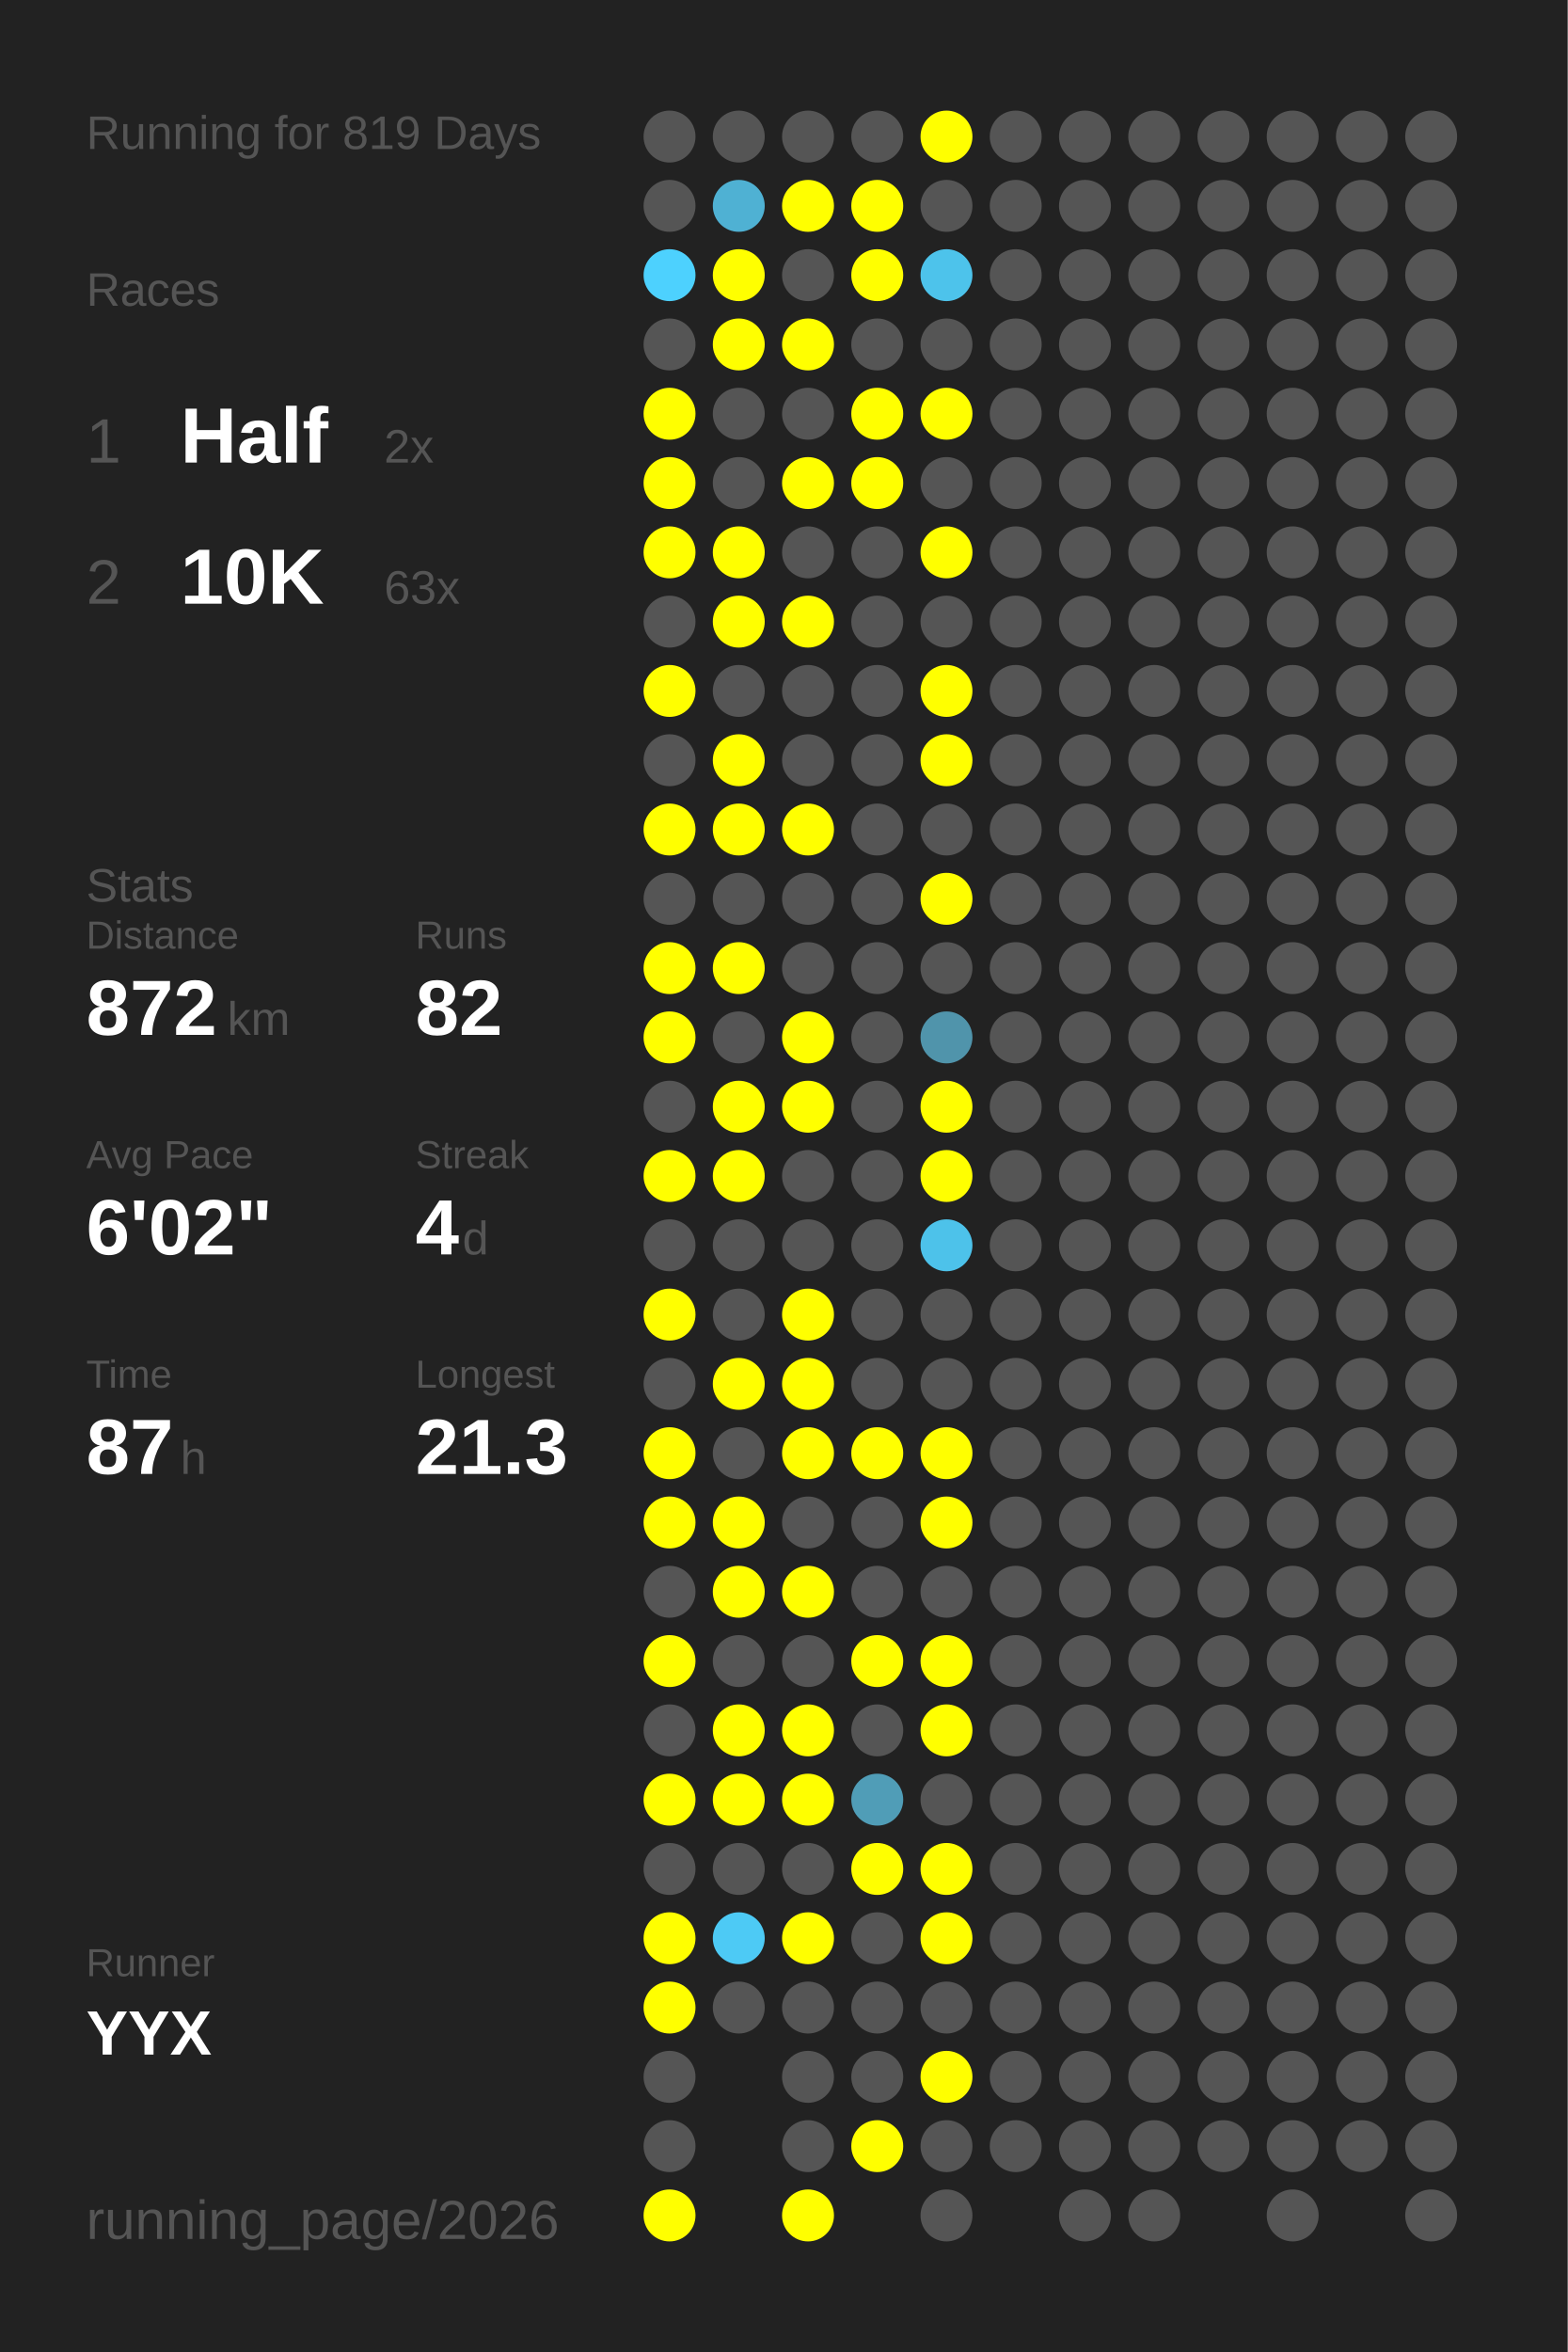
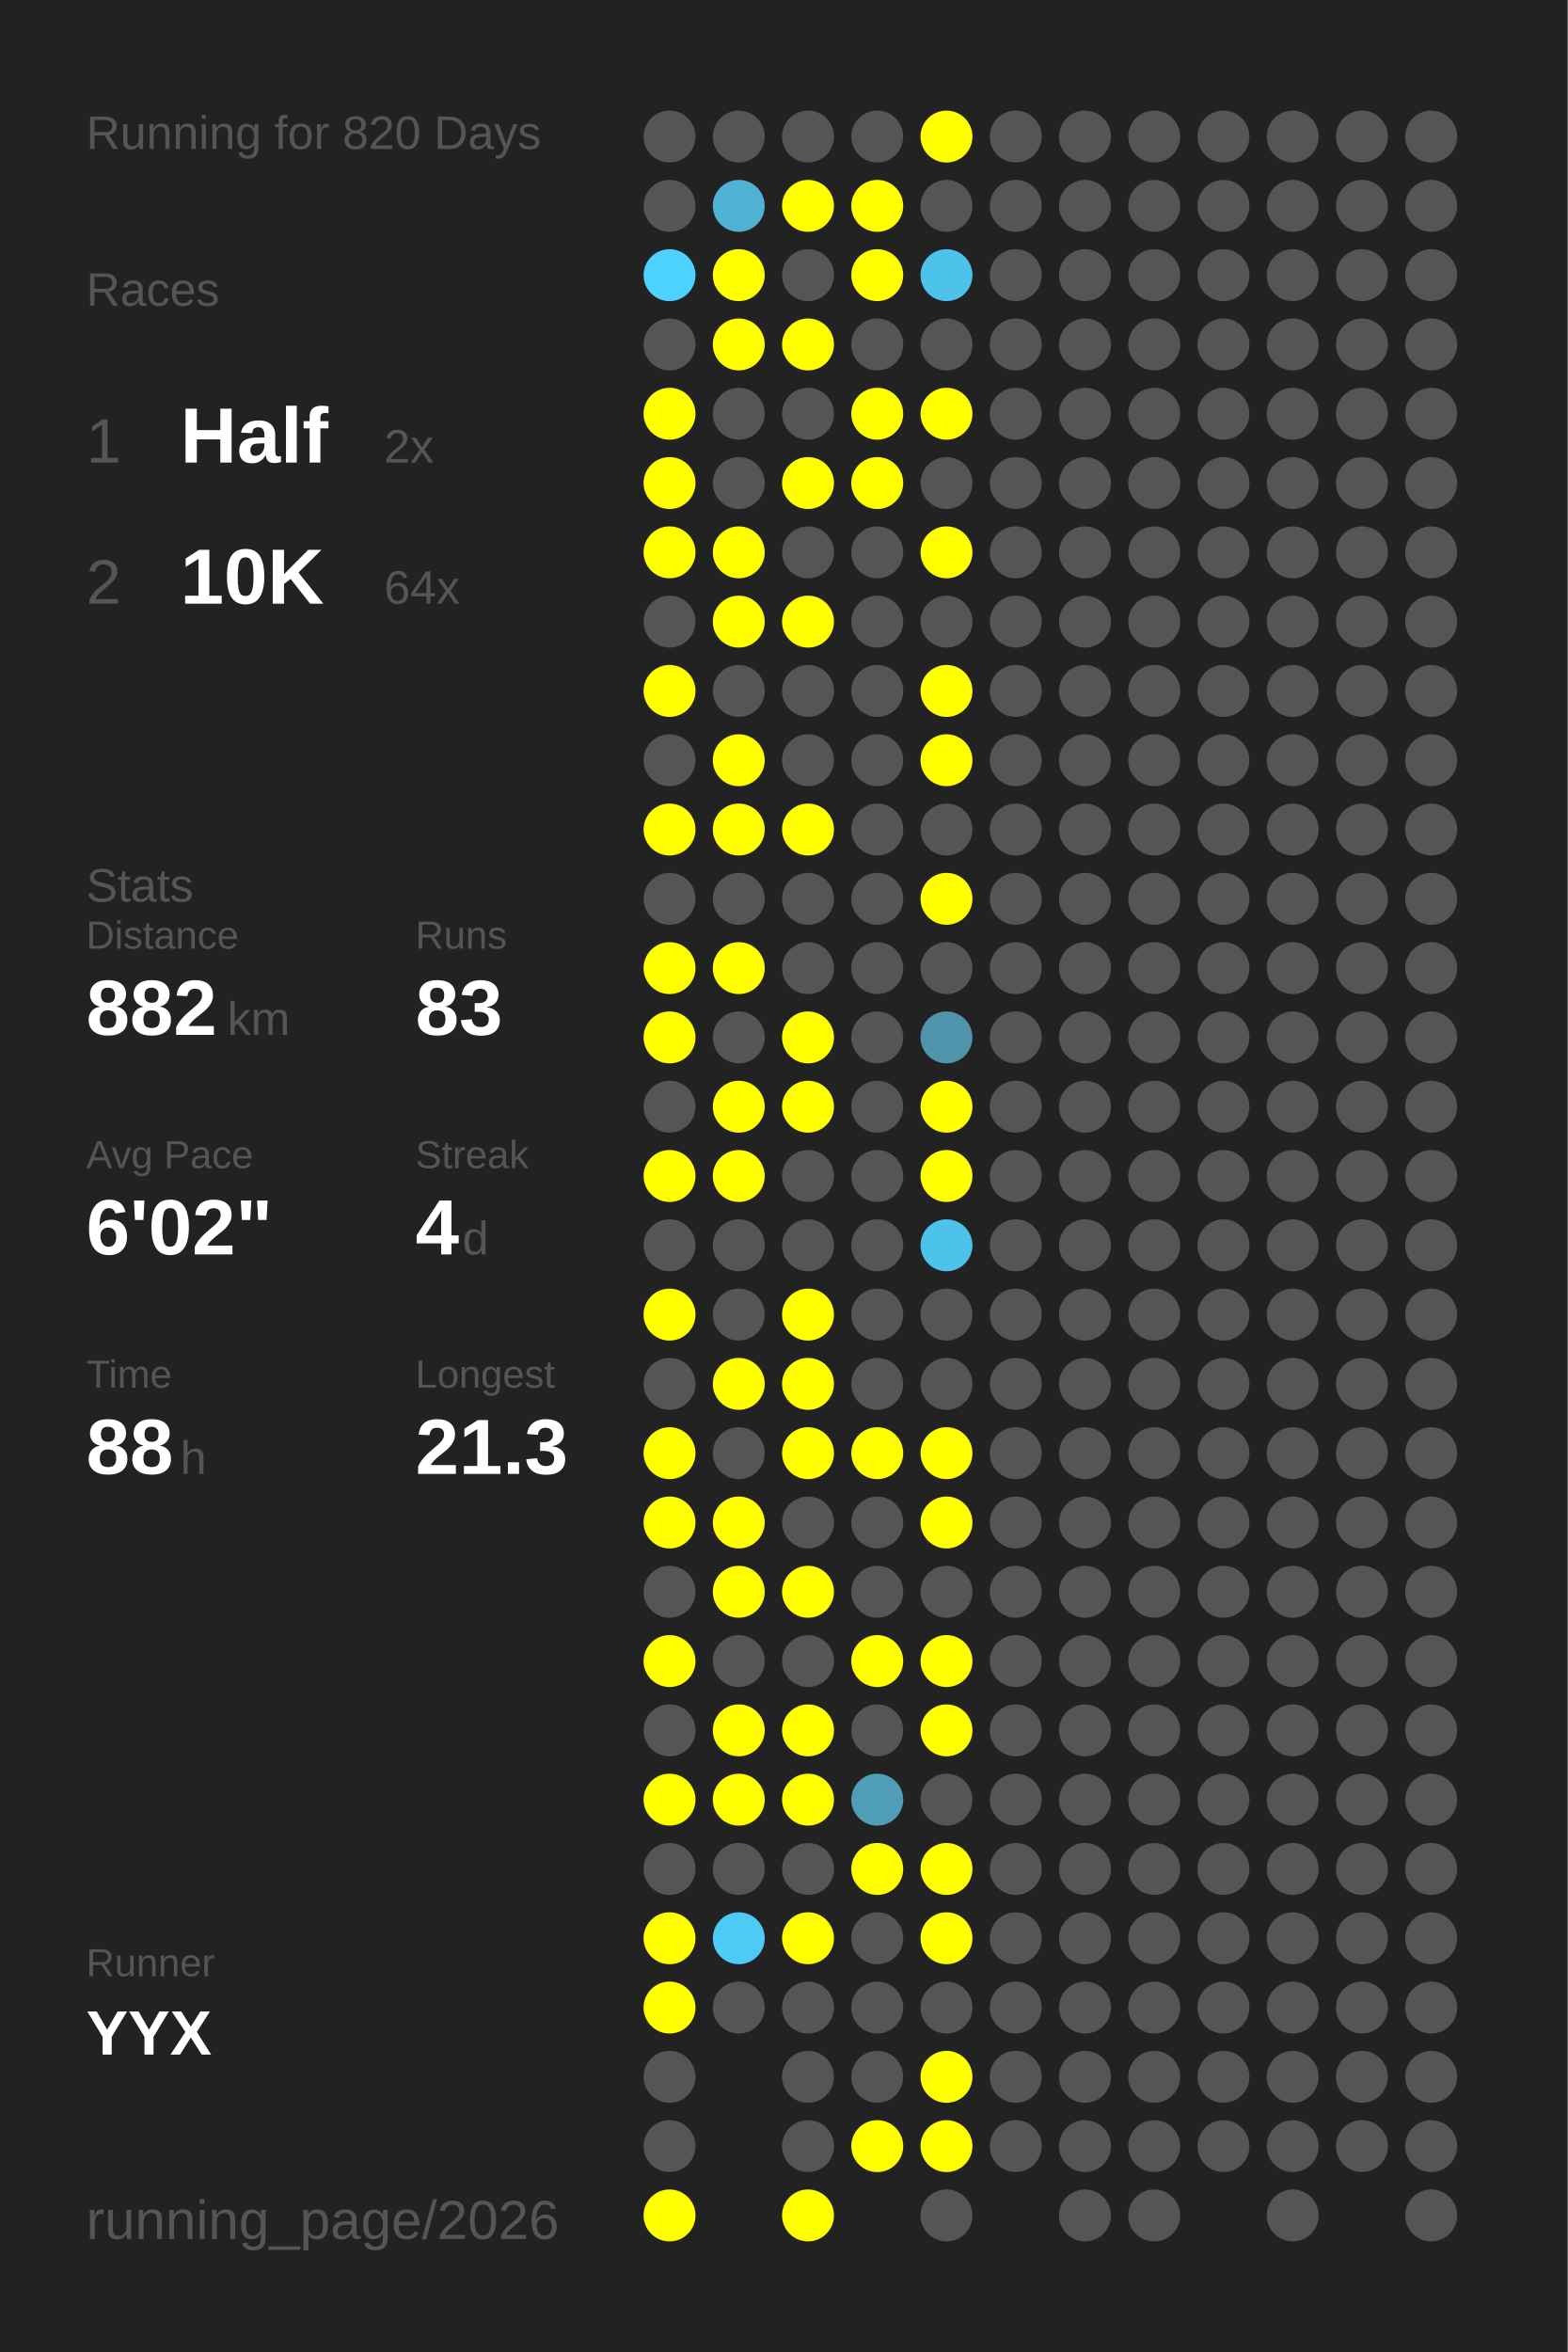
<svg xmlns="http://www.w3.org/2000/svg" baseProfile="full" height="300mm" version="1.1" viewBox="0,0,200,300" width="200mm">
  <defs />
  <rect fill="#222222" height="300" width="200" x="0" y="0" />
-   <text fill="#555555" style="font-size:6px; font-family:Arial;" x="11" y="19">Running for 819 Days</text>
+   <text fill="#555555" style="font-size:6px; font-family:Arial;" x="11" y="19">Running for 820 Days</text>
  <text fill="#555555" style="font-size:6px; font-family:Arial;" x="11" y="39">Races</text>
  <text fill="#555555" style="font-size:8px; font-family:Arial;" x="11" y="59">1</text>
  <text fill="#FFFFFF" style="font-size:10px; font-family:Arial; font-weight:bold;" x="23" y="59">Half</text>
  <text fill="#555555" style="font-size:6px; font-family:Arial;" x="49" y="59">2x</text>
  <text fill="#555555" style="font-size:8px; font-family:Arial;" x="11" y="77">2</text>
  <text fill="#FFFFFF" style="font-size:10px; font-family:Arial; font-weight:bold;" x="23" y="77">10K</text>
-   <text fill="#555555" style="font-size:6px; font-family:Arial;" x="49" y="77">63x</text>
+   <text fill="#555555" style="font-size:6px; font-family:Arial;" x="49" y="77">64x</text>
  <text fill="#555555" style="font-size:6px; font-family:Arial;" x="11" y="115">Stats</text>
  <text fill="#555555" style="font-size:5px; font-family:Arial;" x="11" y="121">Distance</text>
-   <text fill="#FFFFFF" style="font-size:10px; font-family:Arial; font-weight:bold;" x="11" y="132">872</text>
+   <text fill="#FFFFFF" style="font-size:10px; font-family:Arial; font-weight:bold;" x="11" y="132">882</text>
  <text fill="#555555" style="font-size:6px; font-family:Arial;" x="29" y="132">km</text>
  <text fill="#555555" style="font-size:5px; font-family:Arial;" x="53" y="121">Runs</text>
-   <text fill="#FFFFFF" style="font-size:10px; font-family:Arial; font-weight:bold;" x="53" y="132">82</text>
+   <text fill="#FFFFFF" style="font-size:10px; font-family:Arial; font-weight:bold;" x="53" y="132">83</text>
  <text fill="#555555" style="font-size:5px; font-family:Arial;" x="11" y="149">Avg Pace</text>
  <text fill="#FFFFFF" style="font-size:10px; font-family:Arial; font-weight:bold;" x="11" y="160">6'02"</text>
  <text fill="#555555" style="font-size:5px; font-family:Arial;" x="53" y="149">Streak</text>
  <text fill="#FFFFFF" style="font-size:10px; font-family:Arial; font-weight:bold;" x="53" y="160">4</text>
  <text fill="#555555" style="font-size:6px; font-family:Arial;" x="59" y="160">d</text>
  <text fill="#555555" style="font-size:5px; font-family:Arial;" x="11" y="177">Time</text>
-   <text fill="#FFFFFF" style="font-size:10px; font-family:Arial; font-weight:bold;" x="11" y="188">87</text>
+   <text fill="#FFFFFF" style="font-size:10px; font-family:Arial; font-weight:bold;" x="11" y="188">88</text>
  <text fill="#555555" style="font-size:6px; font-family:Arial;" x="23" y="188">h</text>
  <text fill="#555555" style="font-size:5px; font-family:Arial;" x="53" y="177">Longest</text>
  <text fill="#FFFFFF" style="font-size:10px; font-family:Arial; font-weight:bold;" x="53" y="188">21.3</text>
  <text fill="#555555" style="font-size:5px; font-family:Arial;" x="11" y="252.065">Runner</text>
  <text fill="#FFFFFF" style="font-size:8px; font-family:Arial; font-weight:bold;" x="11" y="262.065">YYX</text>
  <text fill="#555555" style="font-size:7px; font-family:Arial;" x="11" y="285.581">running_page/2026</text>
  <circle cx="85.417" cy="17.419" fill="#555555" r="3.312" />
  <circle cx="85.417" cy="26.258" fill="#555555" r="3.312" />
  <circle cx="85.417" cy="35.097" fill="#4dd1fe" r="3.312" />
  <circle cx="85.417" cy="43.935" fill="#555555" r="3.312" />
  <circle cx="85.417" cy="52.774" fill="#FFFF00" r="3.312" />
  <circle cx="85.417" cy="61.613" fill="#FFFF00" r="3.312" />
  <circle cx="85.417" cy="70.452" fill="#FFFF00" r="3.312" />
  <circle cx="85.417" cy="79.29" fill="#555555" r="3.312" />
  <circle cx="85.417" cy="88.129" fill="#FFFF00" r="3.312" />
  <circle cx="85.417" cy="96.968" fill="#555555" r="3.312" />
  <circle cx="85.417" cy="105.806" fill="#FFFF00" r="3.312" />
  <circle cx="85.417" cy="114.645" fill="#555555" r="3.312" />
  <circle cx="85.417" cy="123.484" fill="#FFFF00" r="3.312" />
  <circle cx="85.417" cy="132.323" fill="#FFFF00" r="3.312" />
  <circle cx="85.417" cy="141.161" fill="#555555" r="3.312" />
  <circle cx="85.417" cy="150" fill="#FFFF00" r="3.312" />
  <circle cx="85.417" cy="158.839" fill="#555555" r="3.312" />
  <circle cx="85.417" cy="167.677" fill="#FFFF00" r="3.312" />
  <circle cx="85.417" cy="176.516" fill="#555555" r="3.312" />
  <circle cx="85.417" cy="185.355" fill="#FFFF00" r="3.312" />
  <circle cx="85.417" cy="194.194" fill="#FFFF00" r="3.312" />
  <circle cx="85.417" cy="203.032" fill="#555555" r="3.312" />
  <circle cx="85.417" cy="211.871" fill="#FFFF00" r="3.312" />
  <circle cx="85.417" cy="220.71" fill="#555555" r="3.312" />
  <circle cx="85.417" cy="229.548" fill="#FFFF00" r="3.312" />
  <circle cx="85.417" cy="238.387" fill="#555555" r="3.312" />
  <circle cx="85.417" cy="247.226" fill="#FFFF00" r="3.312" />
  <circle cx="85.417" cy="256.065" fill="#FFFF00" r="3.312" />
  <circle cx="85.417" cy="264.903" fill="#555555" r="3.312" />
  <circle cx="85.417" cy="273.742" fill="#555555" r="3.312" />
  <circle cx="85.417" cy="282.581" fill="#FFFF00" r="3.312" />
  <circle cx="94.25" cy="17.419" fill="#555555" r="3.312" />
  <circle cx="94.25" cy="26.258" fill="#4fb1d3" r="3.312" />
  <circle cx="94.25" cy="35.097" fill="#FFFF00" r="3.312" />
  <circle cx="94.25" cy="43.935" fill="#FFFF00" r="3.312" />
  <circle cx="94.25" cy="52.774" fill="#555555" r="3.312" />
  <circle cx="94.25" cy="61.613" fill="#555555" r="3.312" />
  <circle cx="94.25" cy="70.452" fill="#FFFF00" r="3.312" />
  <circle cx="94.25" cy="79.29" fill="#FFFF00" r="3.312" />
  <circle cx="94.25" cy="88.129" fill="#555555" r="3.312" />
  <circle cx="94.25" cy="96.968" fill="#FFFF00" r="3.312" />
  <circle cx="94.25" cy="105.806" fill="#FFFF00" r="3.312" />
  <circle cx="94.25" cy="114.645" fill="#555555" r="3.312" />
  <circle cx="94.25" cy="123.484" fill="#FFFF00" r="3.312" />
  <circle cx="94.25" cy="132.323" fill="#555555" r="3.312" />
  <circle cx="94.25" cy="141.161" fill="#FFFF00" r="3.312" />
  <circle cx="94.25" cy="150" fill="#FFFF00" r="3.312" />
  <circle cx="94.25" cy="158.839" fill="#555555" r="3.312" />
  <circle cx="94.25" cy="167.677" fill="#555555" r="3.312" />
  <circle cx="94.25" cy="176.516" fill="#FFFF00" r="3.312" />
  <circle cx="94.25" cy="185.355" fill="#555555" r="3.312" />
  <circle cx="94.25" cy="194.194" fill="#FFFF00" r="3.312" />
  <circle cx="94.25" cy="203.032" fill="#FFFF00" r="3.312" />
  <circle cx="94.25" cy="211.871" fill="#555555" r="3.312" />
  <circle cx="94.25" cy="220.71" fill="#FFFF00" r="3.312" />
  <circle cx="94.25" cy="229.548" fill="#FFFF00" r="3.312" />
  <circle cx="94.25" cy="238.387" fill="#555555" r="3.312" />
  <circle cx="94.25" cy="247.226" fill="#4dcaf5" r="3.312" />
  <circle cx="94.25" cy="256.065" fill="#555555" r="3.312" />
  <circle cx="103.083" cy="17.419" fill="#555555" r="3.312" />
  <circle cx="103.083" cy="26.258" fill="#FFFF00" r="3.312" />
  <circle cx="103.083" cy="35.097" fill="#555555" r="3.312" />
  <circle cx="103.083" cy="43.935" fill="#FFFF00" r="3.312" />
  <circle cx="103.083" cy="52.774" fill="#555555" r="3.312" />
  <circle cx="103.083" cy="61.613" fill="#FFFF00" r="3.312" />
  <circle cx="103.083" cy="70.452" fill="#555555" r="3.312" />
  <circle cx="103.083" cy="79.29" fill="#FFFF00" r="3.312" />
  <circle cx="103.083" cy="88.129" fill="#555555" r="3.312" />
  <circle cx="103.083" cy="96.968" fill="#555555" r="3.312" />
  <circle cx="103.083" cy="105.806" fill="#FFFF00" r="3.312" />
  <circle cx="103.083" cy="114.645" fill="#555555" r="3.312" />
  <circle cx="103.083" cy="123.484" fill="#555555" r="3.312" />
  <circle cx="103.083" cy="132.323" fill="#FFFF00" r="3.312" />
  <circle cx="103.083" cy="141.161" fill="#FFFF00" r="3.312" />
  <circle cx="103.083" cy="150" fill="#555555" r="3.312" />
  <circle cx="103.083" cy="158.839" fill="#555555" r="3.312" />
  <circle cx="103.083" cy="167.677" fill="#FFFF00" r="3.312" />
  <circle cx="103.083" cy="176.516" fill="#FFFF00" r="3.312" />
  <circle cx="103.083" cy="185.355" fill="#FFFF00" r="3.312" />
  <circle cx="103.083" cy="194.194" fill="#555555" r="3.312" />
  <circle cx="103.083" cy="203.032" fill="#FFFF00" r="3.312" />
  <circle cx="103.083" cy="211.871" fill="#555555" r="3.312" />
  <circle cx="103.083" cy="220.71" fill="#FFFF00" r="3.312" />
  <circle cx="103.083" cy="229.548" fill="#FFFF00" r="3.312" />
  <circle cx="103.083" cy="238.387" fill="#555555" r="3.312" />
  <circle cx="103.083" cy="247.226" fill="#FFFF00" r="3.312" />
  <circle cx="103.083" cy="256.065" fill="#555555" r="3.312" />
  <circle cx="103.083" cy="264.903" fill="#555555" r="3.312" />
  <circle cx="103.083" cy="273.742" fill="#555555" r="3.312" />
  <circle cx="103.083" cy="282.581" fill="#FFFF00" r="3.312" />
  <circle cx="111.917" cy="17.419" fill="#555555" r="3.312" />
  <circle cx="111.917" cy="26.258" fill="#FFFF00" r="3.312" />
  <circle cx="111.917" cy="35.097" fill="#FFFF00" r="3.312" />
  <circle cx="111.917" cy="43.935" fill="#555555" r="3.312" />
  <circle cx="111.917" cy="52.774" fill="#FFFF00" r="3.312" />
  <circle cx="111.917" cy="61.613" fill="#FFFF00" r="3.312" />
  <circle cx="111.917" cy="70.452" fill="#555555" r="3.312" />
  <circle cx="111.917" cy="79.29" fill="#555555" r="3.312" />
  <circle cx="111.917" cy="88.129" fill="#555555" r="3.312" />
  <circle cx="111.917" cy="96.968" fill="#555555" r="3.312" />
  <circle cx="111.917" cy="105.806" fill="#555555" r="3.312" />
  <circle cx="111.917" cy="114.645" fill="#555555" r="3.312" />
  <circle cx="111.917" cy="123.484" fill="#555555" r="3.312" />
  <circle cx="111.917" cy="132.323" fill="#555555" r="3.312" />
  <circle cx="111.917" cy="141.161" fill="#555555" r="3.312" />
  <circle cx="111.917" cy="150" fill="#555555" r="3.312" />
  <circle cx="111.917" cy="158.839" fill="#555555" r="3.312" />
  <circle cx="111.917" cy="167.677" fill="#555555" r="3.312" />
  <circle cx="111.917" cy="176.516" fill="#555555" r="3.312" />
  <circle cx="111.917" cy="185.355" fill="#FFFF00" r="3.312" />
  <circle cx="111.917" cy="194.194" fill="#555555" r="3.312" />
  <circle cx="111.917" cy="203.032" fill="#555555" r="3.312" />
  <circle cx="111.917" cy="211.871" fill="#FFFF00" r="3.312" />
  <circle cx="111.917" cy="220.71" fill="#555555" r="3.312" />
  <circle cx="111.917" cy="229.548" fill="#509db7" r="3.312" />
  <circle cx="111.917" cy="238.387" fill="#FFFF00" r="3.312" />
  <circle cx="111.917" cy="247.226" fill="#555555" r="3.312" />
  <circle cx="111.917" cy="256.065" fill="#555555" r="3.312" />
  <circle cx="111.917" cy="264.903" fill="#555555" r="3.312" />
  <circle cx="111.917" cy="273.742" fill="#FFFF00" r="3.312" />
  <circle cx="120.75" cy="17.419" fill="#FFFF00" r="3.312" />
  <circle cx="120.75" cy="26.258" fill="#555555" r="3.312" />
  <circle cx="120.75" cy="35.097" fill="#4dc3eb" r="3.312" />
  <circle cx="120.75" cy="43.935" fill="#555555" r="3.312" />
  <circle cx="120.75" cy="52.774" fill="#FFFF00" r="3.312" />
  <circle cx="120.75" cy="61.613" fill="#555555" r="3.312" />
  <circle cx="120.75" cy="70.452" fill="#FFFF00" r="3.312" />
  <circle cx="120.75" cy="79.29" fill="#555555" r="3.312" />
  <circle cx="120.75" cy="88.129" fill="#FFFF00" r="3.312" />
  <circle cx="120.75" cy="96.968" fill="#FFFF00" r="3.312" />
  <circle cx="120.75" cy="105.806" fill="#555555" r="3.312" />
  <circle cx="120.75" cy="114.645" fill="#FFFF00" r="3.312" />
  <circle cx="120.75" cy="123.484" fill="#555555" r="3.312" />
  <circle cx="120.75" cy="132.323" fill="#5094ab" r="3.312" />
  <circle cx="120.75" cy="141.161" fill="#FFFF00" r="3.312" />
  <circle cx="120.75" cy="150" fill="#FFFF00" r="3.312" />
  <circle cx="120.75" cy="158.839" fill="#4dc2ea" r="3.312" />
  <circle cx="120.75" cy="167.677" fill="#555555" r="3.312" />
  <circle cx="120.75" cy="176.516" fill="#555555" r="3.312" />
  <circle cx="120.75" cy="185.355" fill="#FFFF00" r="3.312" />
  <circle cx="120.75" cy="194.194" fill="#FFFF00" r="3.312" />
  <circle cx="120.75" cy="203.032" fill="#555555" r="3.312" />
  <circle cx="120.75" cy="211.871" fill="#FFFF00" r="3.312" />
  <circle cx="120.75" cy="220.71" fill="#FFFF00" r="3.312" />
  <circle cx="120.75" cy="229.548" fill="#555555" r="3.312" />
  <circle cx="120.75" cy="238.387" fill="#FFFF00" r="3.312" />
  <circle cx="120.75" cy="247.226" fill="#FFFF00" r="3.312" />
  <circle cx="120.75" cy="256.065" fill="#555555" r="3.312" />
  <circle cx="120.75" cy="264.903" fill="#FFFF00" r="3.312" />
-   <circle cx="120.75" cy="273.742" fill="#555555" r="3.312" />
+   <circle cx="120.75" cy="273.742" fill="#FFFF00" r="3.312" />
  <circle cx="120.75" cy="282.581" fill="#555555" r="3.312" />
  <circle cx="129.583" cy="17.419" fill="#555555" r="3.312" />
  <circle cx="129.583" cy="26.258" fill="#555555" r="3.312" />
  <circle cx="129.583" cy="35.097" fill="#555555" r="3.312" />
  <circle cx="129.583" cy="43.935" fill="#555555" r="3.312" />
  <circle cx="129.583" cy="52.774" fill="#555555" r="3.312" />
  <circle cx="129.583" cy="61.613" fill="#555555" r="3.312" />
  <circle cx="129.583" cy="70.452" fill="#555555" r="3.312" />
  <circle cx="129.583" cy="79.29" fill="#555555" r="3.312" />
  <circle cx="129.583" cy="88.129" fill="#555555" r="3.312" />
  <circle cx="129.583" cy="96.968" fill="#555555" r="3.312" />
  <circle cx="129.583" cy="105.806" fill="#555555" r="3.312" />
  <circle cx="129.583" cy="114.645" fill="#555555" r="3.312" />
  <circle cx="129.583" cy="123.484" fill="#555555" r="3.312" />
  <circle cx="129.583" cy="132.323" fill="#555555" r="3.312" />
  <circle cx="129.583" cy="141.161" fill="#555555" r="3.312" />
  <circle cx="129.583" cy="150" fill="#555555" r="3.312" />
  <circle cx="129.583" cy="158.839" fill="#555555" r="3.312" />
  <circle cx="129.583" cy="167.677" fill="#555555" r="3.312" />
  <circle cx="129.583" cy="176.516" fill="#555555" r="3.312" />
  <circle cx="129.583" cy="185.355" fill="#555555" r="3.312" />
  <circle cx="129.583" cy="194.194" fill="#555555" r="3.312" />
  <circle cx="129.583" cy="203.032" fill="#555555" r="3.312" />
  <circle cx="129.583" cy="211.871" fill="#555555" r="3.312" />
  <circle cx="129.583" cy="220.71" fill="#555555" r="3.312" />
  <circle cx="129.583" cy="229.548" fill="#555555" r="3.312" />
  <circle cx="129.583" cy="238.387" fill="#555555" r="3.312" />
  <circle cx="129.583" cy="247.226" fill="#555555" r="3.312" />
  <circle cx="129.583" cy="256.065" fill="#555555" r="3.312" />
  <circle cx="129.583" cy="264.903" fill="#555555" r="3.312" />
  <circle cx="129.583" cy="273.742" fill="#555555" r="3.312" />
  <circle cx="138.417" cy="17.419" fill="#555555" r="3.312" />
  <circle cx="138.417" cy="26.258" fill="#555555" r="3.312" />
  <circle cx="138.417" cy="35.097" fill="#555555" r="3.312" />
  <circle cx="138.417" cy="43.935" fill="#555555" r="3.312" />
  <circle cx="138.417" cy="52.774" fill="#555555" r="3.312" />
  <circle cx="138.417" cy="61.613" fill="#555555" r="3.312" />
  <circle cx="138.417" cy="70.452" fill="#555555" r="3.312" />
  <circle cx="138.417" cy="79.29" fill="#555555" r="3.312" />
  <circle cx="138.417" cy="88.129" fill="#555555" r="3.312" />
  <circle cx="138.417" cy="96.968" fill="#555555" r="3.312" />
  <circle cx="138.417" cy="105.806" fill="#555555" r="3.312" />
  <circle cx="138.417" cy="114.645" fill="#555555" r="3.312" />
  <circle cx="138.417" cy="123.484" fill="#555555" r="3.312" />
  <circle cx="138.417" cy="132.323" fill="#555555" r="3.312" />
  <circle cx="138.417" cy="141.161" fill="#555555" r="3.312" />
  <circle cx="138.417" cy="150" fill="#555555" r="3.312" />
  <circle cx="138.417" cy="158.839" fill="#555555" r="3.312" />
  <circle cx="138.417" cy="167.677" fill="#555555" r="3.312" />
  <circle cx="138.417" cy="176.516" fill="#555555" r="3.312" />
  <circle cx="138.417" cy="185.355" fill="#555555" r="3.312" />
  <circle cx="138.417" cy="194.194" fill="#555555" r="3.312" />
  <circle cx="138.417" cy="203.032" fill="#555555" r="3.312" />
  <circle cx="138.417" cy="211.871" fill="#555555" r="3.312" />
  <circle cx="138.417" cy="220.71" fill="#555555" r="3.312" />
  <circle cx="138.417" cy="229.548" fill="#555555" r="3.312" />
  <circle cx="138.417" cy="238.387" fill="#555555" r="3.312" />
  <circle cx="138.417" cy="247.226" fill="#555555" r="3.312" />
  <circle cx="138.417" cy="256.065" fill="#555555" r="3.312" />
  <circle cx="138.417" cy="264.903" fill="#555555" r="3.312" />
  <circle cx="138.417" cy="273.742" fill="#555555" r="3.312" />
  <circle cx="138.417" cy="282.581" fill="#555555" r="3.312" />
  <circle cx="147.25" cy="17.419" fill="#555555" r="3.312" />
  <circle cx="147.25" cy="26.258" fill="#555555" r="3.312" />
  <circle cx="147.25" cy="35.097" fill="#555555" r="3.312" />
  <circle cx="147.25" cy="43.935" fill="#555555" r="3.312" />
  <circle cx="147.25" cy="52.774" fill="#555555" r="3.312" />
  <circle cx="147.25" cy="61.613" fill="#555555" r="3.312" />
  <circle cx="147.25" cy="70.452" fill="#555555" r="3.312" />
  <circle cx="147.25" cy="79.29" fill="#555555" r="3.312" />
  <circle cx="147.25" cy="88.129" fill="#555555" r="3.312" />
  <circle cx="147.25" cy="96.968" fill="#555555" r="3.312" />
  <circle cx="147.25" cy="105.806" fill="#555555" r="3.312" />
  <circle cx="147.25" cy="114.645" fill="#555555" r="3.312" />
  <circle cx="147.25" cy="123.484" fill="#555555" r="3.312" />
  <circle cx="147.25" cy="132.323" fill="#555555" r="3.312" />
  <circle cx="147.25" cy="141.161" fill="#555555" r="3.312" />
  <circle cx="147.25" cy="150" fill="#555555" r="3.312" />
  <circle cx="147.25" cy="158.839" fill="#555555" r="3.312" />
  <circle cx="147.25" cy="167.677" fill="#555555" r="3.312" />
  <circle cx="147.25" cy="176.516" fill="#555555" r="3.312" />
  <circle cx="147.25" cy="185.355" fill="#555555" r="3.312" />
  <circle cx="147.25" cy="194.194" fill="#555555" r="3.312" />
  <circle cx="147.25" cy="203.032" fill="#555555" r="3.312" />
  <circle cx="147.25" cy="211.871" fill="#555555" r="3.312" />
  <circle cx="147.25" cy="220.71" fill="#555555" r="3.312" />
  <circle cx="147.25" cy="229.548" fill="#555555" r="3.312" />
  <circle cx="147.25" cy="238.387" fill="#555555" r="3.312" />
  <circle cx="147.25" cy="247.226" fill="#555555" r="3.312" />
  <circle cx="147.25" cy="256.065" fill="#555555" r="3.312" />
  <circle cx="147.25" cy="264.903" fill="#555555" r="3.312" />
  <circle cx="147.25" cy="273.742" fill="#555555" r="3.312" />
  <circle cx="147.25" cy="282.581" fill="#555555" r="3.312" />
  <circle cx="156.083" cy="17.419" fill="#555555" r="3.312" />
  <circle cx="156.083" cy="26.258" fill="#555555" r="3.312" />
  <circle cx="156.083" cy="35.097" fill="#555555" r="3.312" />
  <circle cx="156.083" cy="43.935" fill="#555555" r="3.312" />
  <circle cx="156.083" cy="52.774" fill="#555555" r="3.312" />
  <circle cx="156.083" cy="61.613" fill="#555555" r="3.312" />
  <circle cx="156.083" cy="70.452" fill="#555555" r="3.312" />
  <circle cx="156.083" cy="79.29" fill="#555555" r="3.312" />
  <circle cx="156.083" cy="88.129" fill="#555555" r="3.312" />
  <circle cx="156.083" cy="96.968" fill="#555555" r="3.312" />
  <circle cx="156.083" cy="105.806" fill="#555555" r="3.312" />
  <circle cx="156.083" cy="114.645" fill="#555555" r="3.312" />
  <circle cx="156.083" cy="123.484" fill="#555555" r="3.312" />
  <circle cx="156.083" cy="132.323" fill="#555555" r="3.312" />
  <circle cx="156.083" cy="141.161" fill="#555555" r="3.312" />
  <circle cx="156.083" cy="150" fill="#555555" r="3.312" />
  <circle cx="156.083" cy="158.839" fill="#555555" r="3.312" />
  <circle cx="156.083" cy="167.677" fill="#555555" r="3.312" />
  <circle cx="156.083" cy="176.516" fill="#555555" r="3.312" />
  <circle cx="156.083" cy="185.355" fill="#555555" r="3.312" />
  <circle cx="156.083" cy="194.194" fill="#555555" r="3.312" />
  <circle cx="156.083" cy="203.032" fill="#555555" r="3.312" />
  <circle cx="156.083" cy="211.871" fill="#555555" r="3.312" />
  <circle cx="156.083" cy="220.71" fill="#555555" r="3.312" />
  <circle cx="156.083" cy="229.548" fill="#555555" r="3.312" />
  <circle cx="156.083" cy="238.387" fill="#555555" r="3.312" />
  <circle cx="156.083" cy="247.226" fill="#555555" r="3.312" />
  <circle cx="156.083" cy="256.065" fill="#555555" r="3.312" />
  <circle cx="156.083" cy="264.903" fill="#555555" r="3.312" />
  <circle cx="156.083" cy="273.742" fill="#555555" r="3.312" />
  <circle cx="164.917" cy="17.419" fill="#555555" r="3.312" />
  <circle cx="164.917" cy="26.258" fill="#555555" r="3.312" />
  <circle cx="164.917" cy="35.097" fill="#555555" r="3.312" />
  <circle cx="164.917" cy="43.935" fill="#555555" r="3.312" />
  <circle cx="164.917" cy="52.774" fill="#555555" r="3.312" />
  <circle cx="164.917" cy="61.613" fill="#555555" r="3.312" />
  <circle cx="164.917" cy="70.452" fill="#555555" r="3.312" />
  <circle cx="164.917" cy="79.29" fill="#555555" r="3.312" />
  <circle cx="164.917" cy="88.129" fill="#555555" r="3.312" />
  <circle cx="164.917" cy="96.968" fill="#555555" r="3.312" />
  <circle cx="164.917" cy="105.806" fill="#555555" r="3.312" />
  <circle cx="164.917" cy="114.645" fill="#555555" r="3.312" />
  <circle cx="164.917" cy="123.484" fill="#555555" r="3.312" />
  <circle cx="164.917" cy="132.323" fill="#555555" r="3.312" />
  <circle cx="164.917" cy="141.161" fill="#555555" r="3.312" />
  <circle cx="164.917" cy="150" fill="#555555" r="3.312" />
  <circle cx="164.917" cy="158.839" fill="#555555" r="3.312" />
  <circle cx="164.917" cy="167.677" fill="#555555" r="3.312" />
  <circle cx="164.917" cy="176.516" fill="#555555" r="3.312" />
  <circle cx="164.917" cy="185.355" fill="#555555" r="3.312" />
  <circle cx="164.917" cy="194.194" fill="#555555" r="3.312" />
  <circle cx="164.917" cy="203.032" fill="#555555" r="3.312" />
  <circle cx="164.917" cy="211.871" fill="#555555" r="3.312" />
  <circle cx="164.917" cy="220.71" fill="#555555" r="3.312" />
  <circle cx="164.917" cy="229.548" fill="#555555" r="3.312" />
  <circle cx="164.917" cy="238.387" fill="#555555" r="3.312" />
  <circle cx="164.917" cy="247.226" fill="#555555" r="3.312" />
  <circle cx="164.917" cy="256.065" fill="#555555" r="3.312" />
  <circle cx="164.917" cy="264.903" fill="#555555" r="3.312" />
  <circle cx="164.917" cy="273.742" fill="#555555" r="3.312" />
  <circle cx="164.917" cy="282.581" fill="#555555" r="3.312" />
  <circle cx="173.75" cy="17.419" fill="#555555" r="3.312" />
  <circle cx="173.75" cy="26.258" fill="#555555" r="3.312" />
  <circle cx="173.75" cy="35.097" fill="#555555" r="3.312" />
  <circle cx="173.75" cy="43.935" fill="#555555" r="3.312" />
  <circle cx="173.75" cy="52.774" fill="#555555" r="3.312" />
  <circle cx="173.75" cy="61.613" fill="#555555" r="3.312" />
  <circle cx="173.75" cy="70.452" fill="#555555" r="3.312" />
  <circle cx="173.75" cy="79.29" fill="#555555" r="3.312" />
  <circle cx="173.75" cy="88.129" fill="#555555" r="3.312" />
  <circle cx="173.75" cy="96.968" fill="#555555" r="3.312" />
  <circle cx="173.75" cy="105.806" fill="#555555" r="3.312" />
  <circle cx="173.75" cy="114.645" fill="#555555" r="3.312" />
  <circle cx="173.75" cy="123.484" fill="#555555" r="3.312" />
  <circle cx="173.75" cy="132.323" fill="#555555" r="3.312" />
  <circle cx="173.75" cy="141.161" fill="#555555" r="3.312" />
  <circle cx="173.75" cy="150" fill="#555555" r="3.312" />
  <circle cx="173.75" cy="158.839" fill="#555555" r="3.312" />
  <circle cx="173.75" cy="167.677" fill="#555555" r="3.312" />
  <circle cx="173.75" cy="176.516" fill="#555555" r="3.312" />
  <circle cx="173.75" cy="185.355" fill="#555555" r="3.312" />
  <circle cx="173.75" cy="194.194" fill="#555555" r="3.312" />
  <circle cx="173.75" cy="203.032" fill="#555555" r="3.312" />
  <circle cx="173.75" cy="211.871" fill="#555555" r="3.312" />
  <circle cx="173.75" cy="220.71" fill="#555555" r="3.312" />
  <circle cx="173.75" cy="229.548" fill="#555555" r="3.312" />
  <circle cx="173.75" cy="238.387" fill="#555555" r="3.312" />
  <circle cx="173.75" cy="247.226" fill="#555555" r="3.312" />
  <circle cx="173.75" cy="256.065" fill="#555555" r="3.312" />
  <circle cx="173.75" cy="264.903" fill="#555555" r="3.312" />
  <circle cx="173.75" cy="273.742" fill="#555555" r="3.312" />
  <circle cx="182.583" cy="17.419" fill="#555555" r="3.312" />
  <circle cx="182.583" cy="26.258" fill="#555555" r="3.312" />
  <circle cx="182.583" cy="35.097" fill="#555555" r="3.312" />
  <circle cx="182.583" cy="43.935" fill="#555555" r="3.312" />
  <circle cx="182.583" cy="52.774" fill="#555555" r="3.312" />
  <circle cx="182.583" cy="61.613" fill="#555555" r="3.312" />
  <circle cx="182.583" cy="70.452" fill="#555555" r="3.312" />
  <circle cx="182.583" cy="79.29" fill="#555555" r="3.312" />
  <circle cx="182.583" cy="88.129" fill="#555555" r="3.312" />
  <circle cx="182.583" cy="96.968" fill="#555555" r="3.312" />
  <circle cx="182.583" cy="105.806" fill="#555555" r="3.312" />
  <circle cx="182.583" cy="114.645" fill="#555555" r="3.312" />
  <circle cx="182.583" cy="123.484" fill="#555555" r="3.312" />
  <circle cx="182.583" cy="132.323" fill="#555555" r="3.312" />
  <circle cx="182.583" cy="141.161" fill="#555555" r="3.312" />
  <circle cx="182.583" cy="150" fill="#555555" r="3.312" />
  <circle cx="182.583" cy="158.839" fill="#555555" r="3.312" />
  <circle cx="182.583" cy="167.677" fill="#555555" r="3.312" />
  <circle cx="182.583" cy="176.516" fill="#555555" r="3.312" />
  <circle cx="182.583" cy="185.355" fill="#555555" r="3.312" />
  <circle cx="182.583" cy="194.194" fill="#555555" r="3.312" />
  <circle cx="182.583" cy="203.032" fill="#555555" r="3.312" />
  <circle cx="182.583" cy="211.871" fill="#555555" r="3.312" />
  <circle cx="182.583" cy="220.71" fill="#555555" r="3.312" />
  <circle cx="182.583" cy="229.548" fill="#555555" r="3.312" />
  <circle cx="182.583" cy="238.387" fill="#555555" r="3.312" />
  <circle cx="182.583" cy="247.226" fill="#555555" r="3.312" />
  <circle cx="182.583" cy="256.065" fill="#555555" r="3.312" />
  <circle cx="182.583" cy="264.903" fill="#555555" r="3.312" />
  <circle cx="182.583" cy="273.742" fill="#555555" r="3.312" />
  <circle cx="182.583" cy="282.581" fill="#555555" r="3.312" />
</svg>
